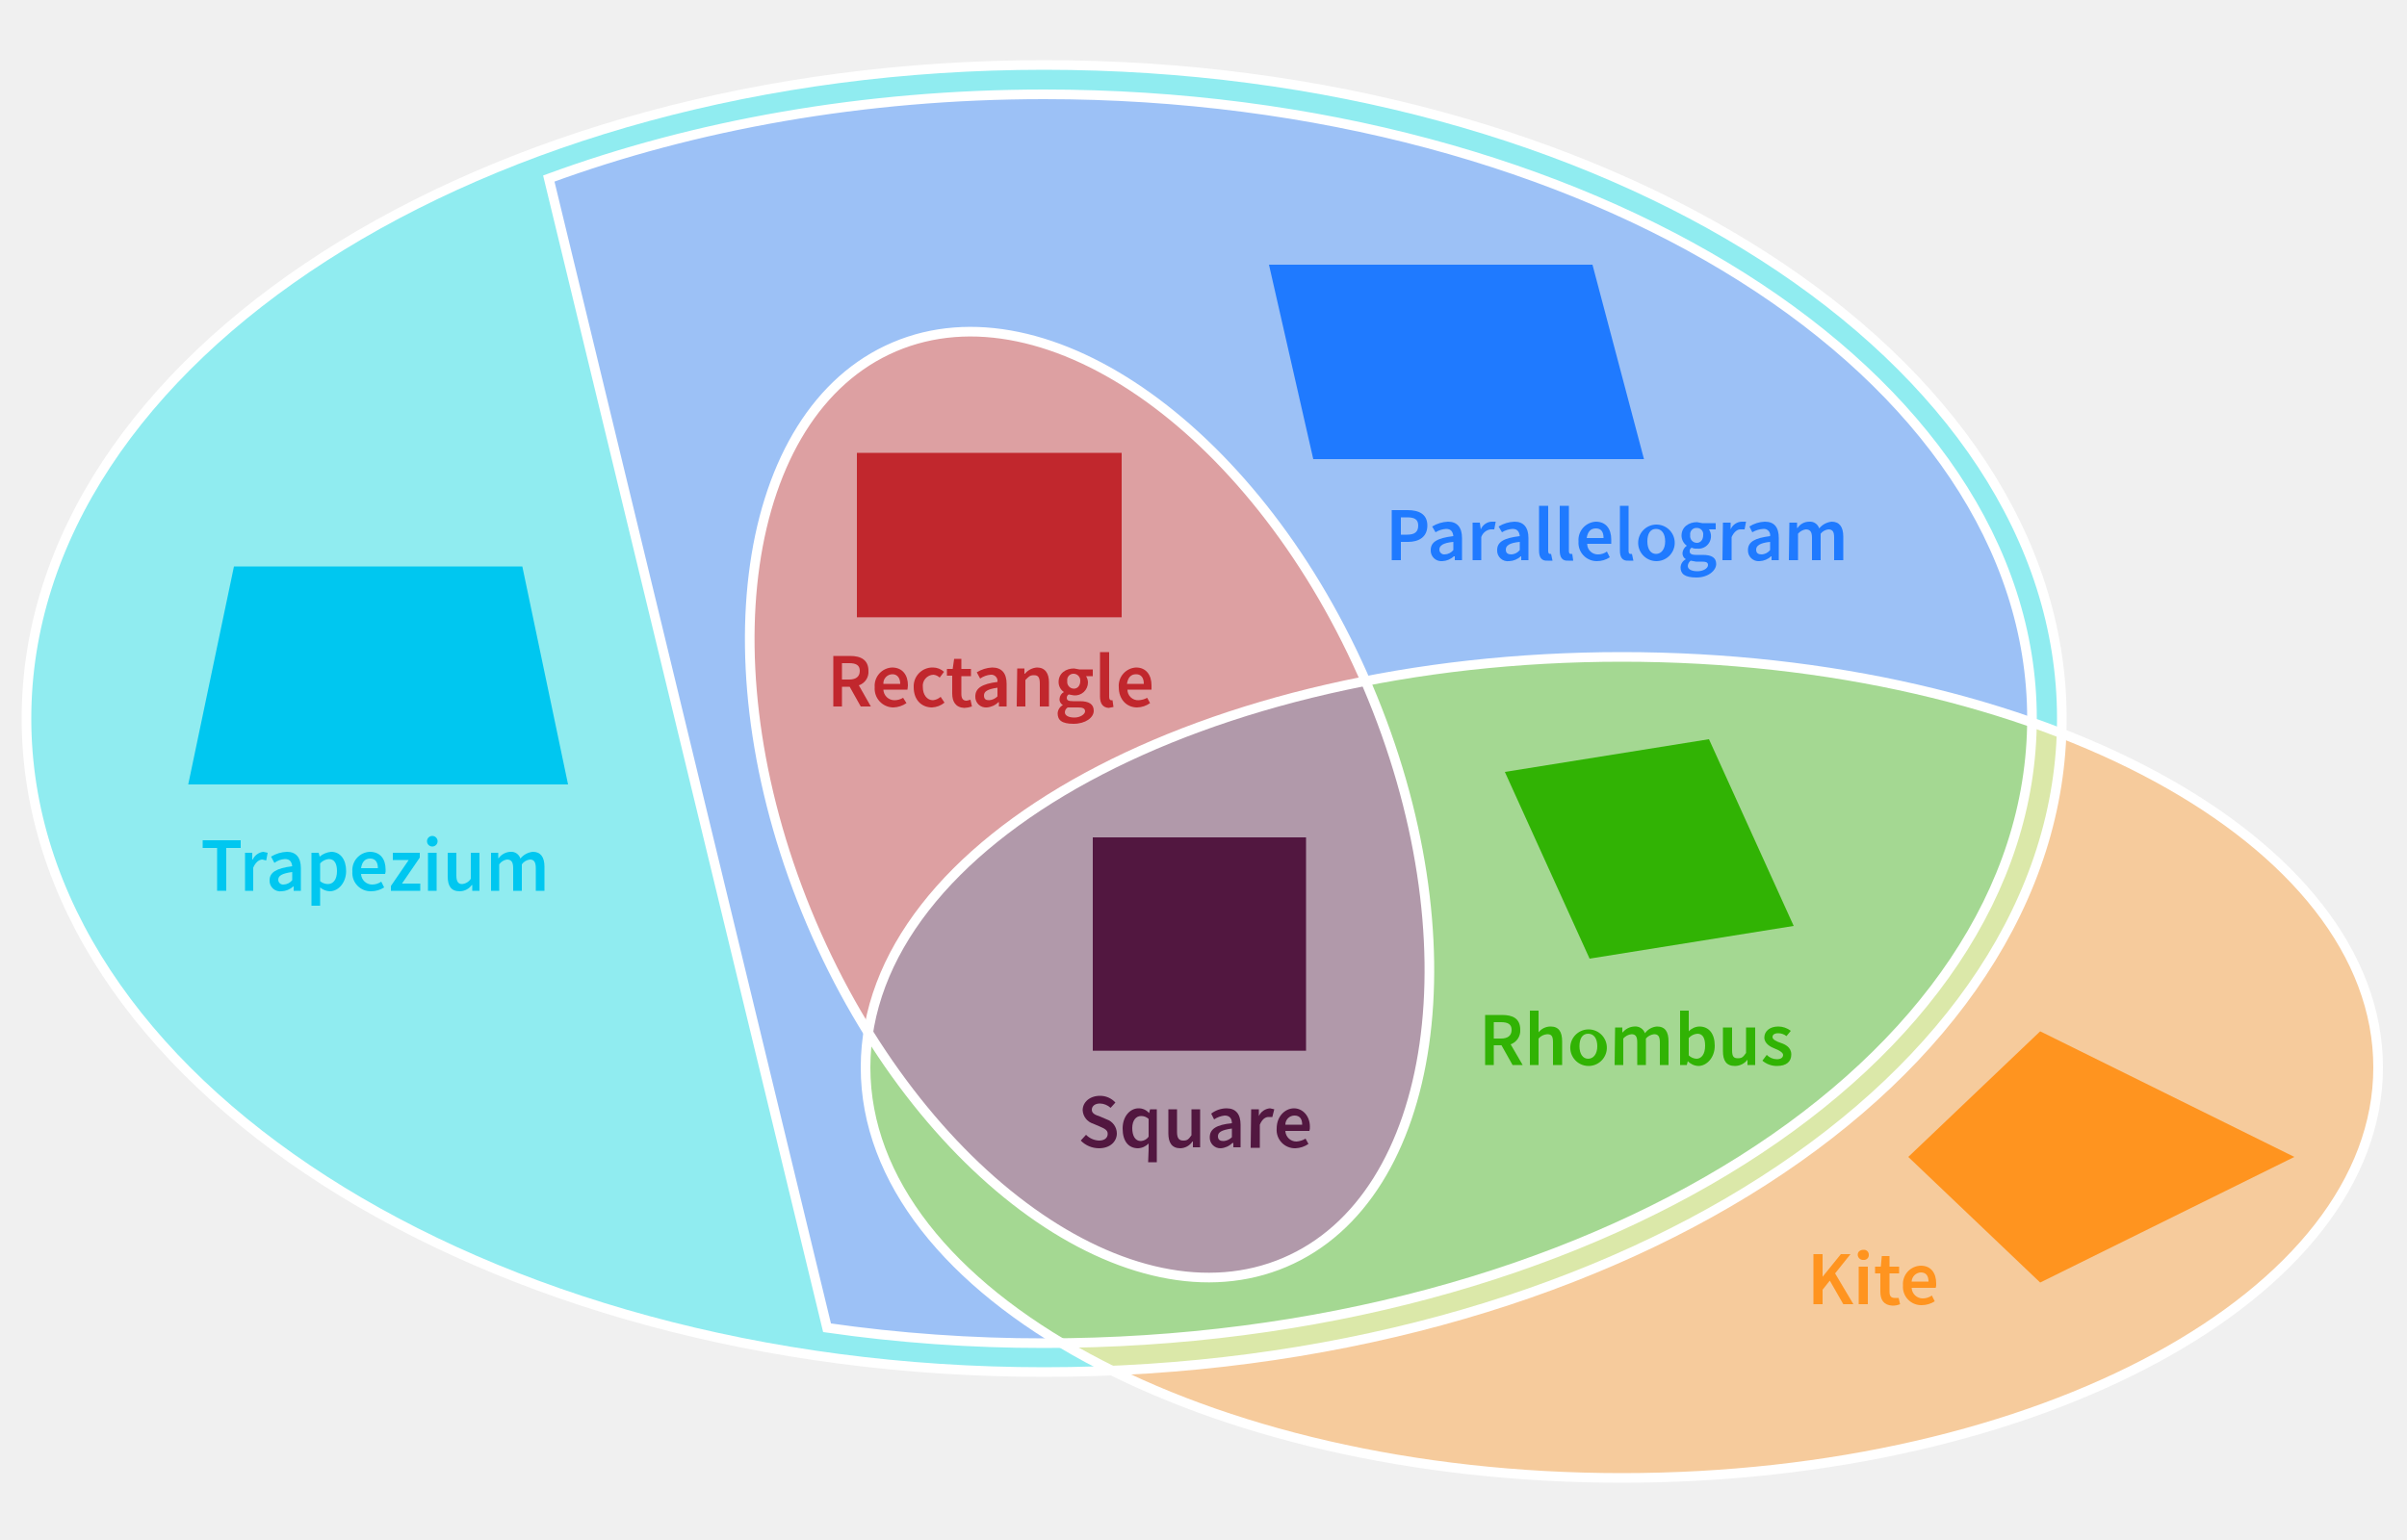
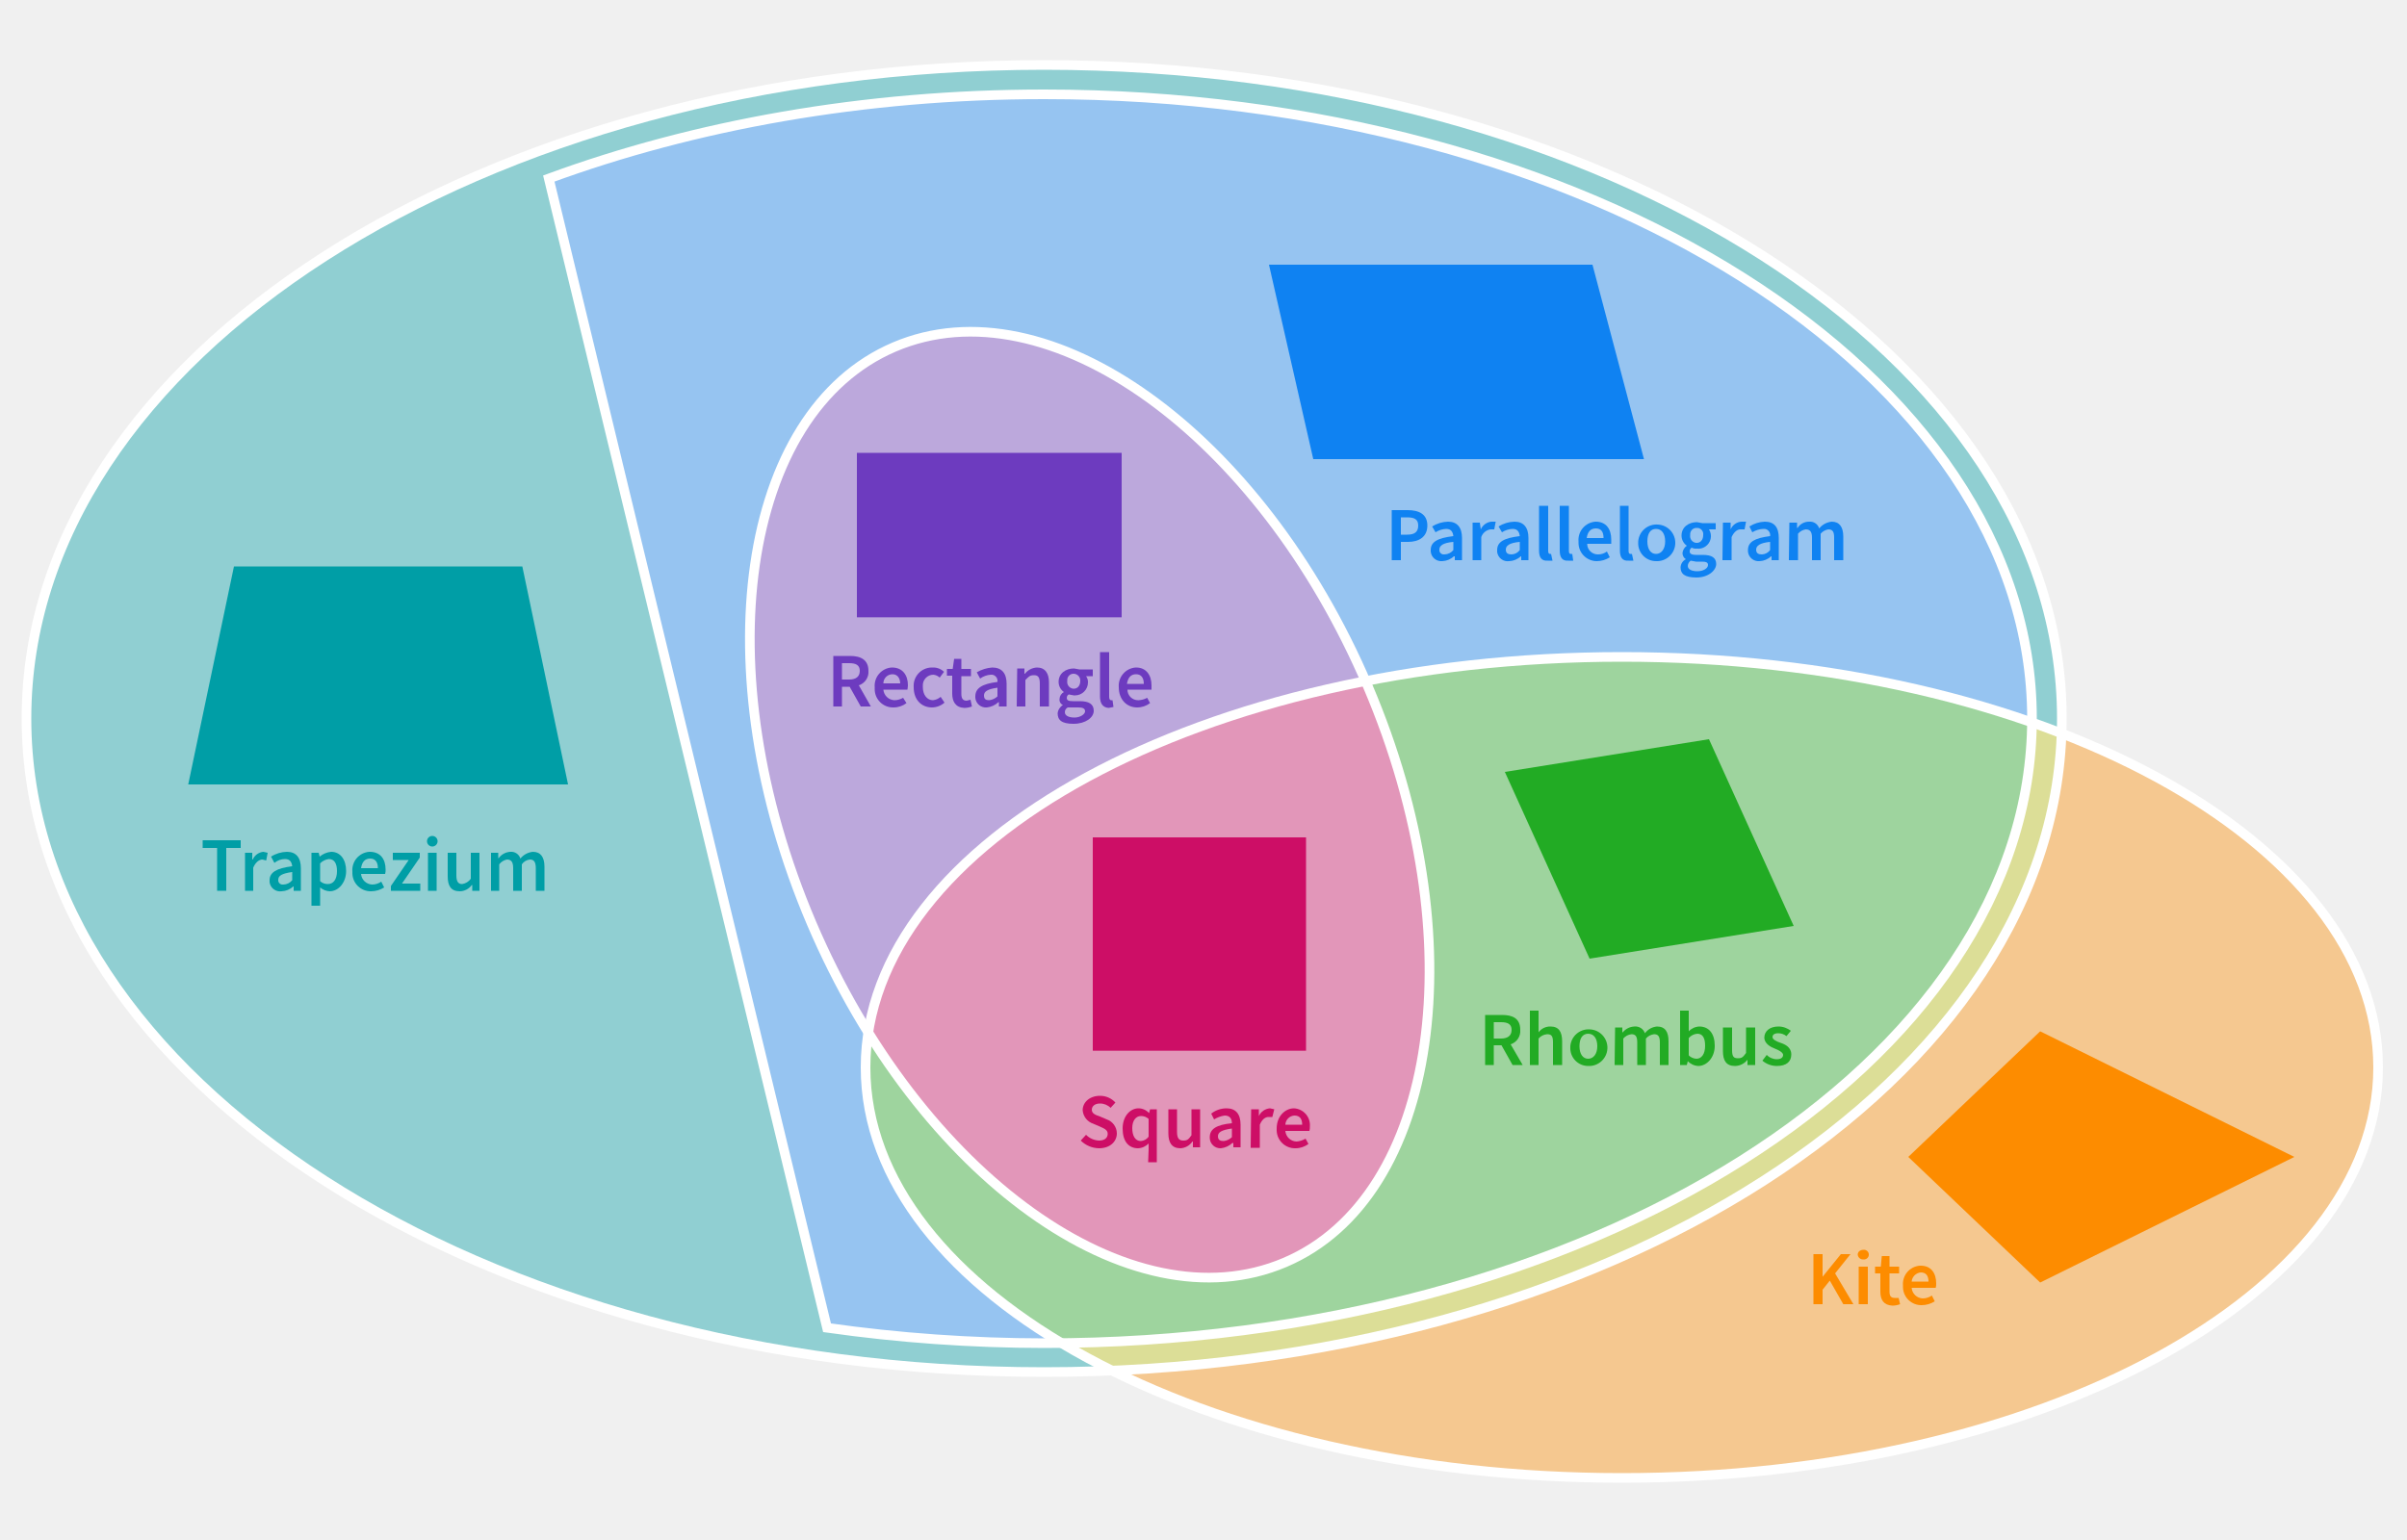
- <svg width="500" height="320" viewBox="0 0 500 320">
-   <g opacity="0.4">
-     <ellipse cx="336.9" cy="221.8" rx="157.1" ry="85.3" fill="#ff941f" />
-     <ellipse cx="216.9" cy="149.3" rx="211.4" ry="135.8" fill="#00e6f0" />
-     <path d="M428.2,152.4c-25.8-10-57.3-15.9-91.3-15.9-86.8,0-157.2,38.2-157.2,85.3,0,25,19.8,47.5,51.3,63C339.6,280.2,425.7,223,428.2,152.4Z" fill="#bcdd3f" />
-     <path d="M216.9,19.6c-37.5,0-72.7,6.4-102.9,17.5l57.8,238.8a315,315,0,0,0,45.1,3.2c113.1,0,205.2-58.2,205.2-129.8S330,19.6,216.9,19.6Z" fill="#1f7aff" />
-     <ellipse cx="226.3" cy="167.4" rx="62.8" ry="103.4" transform="translate(-47.5 102) rotate(-23.1)" fill="#c1272d" />
-     <path d="M422.1,150.2c-24.5-8.7-53.8-13.7-85.2-13.7-86.8,0-157.2,38.2-157.2,85.3,0,22,15.4,42.1,40.6,57.2C331.5,277.9,421.4,220.6,422.1,150.2Z" fill="#31b304" />
-     <path d="M180.2,214.7c23.9,38.6,59.6,59.4,86.6,47.9,32-13.6,39.7-67.2,17.3-119.8l-.5-1.2C226.9,152.6,185.4,180.9,180.2,214.7Z" fill="#521740" />
+ <svg xmlns="http://www.w3.org/2000/svg" viewBox="0 0 500 320">
+   <g opacity=".4">
+     <ellipse cx="336.9" cy="221.8" fill="#fd8c00" rx="157.1" ry="85.3" />
+     <ellipse cx="216.9" cy="149.3" fill="#009ea6" rx="211.4" ry="135.8" />
+     <path d="m428.2 152.4c-25.8-10-57.3-15.9-91.3-15.9-86.8 0-157.2 38.2-157.2 85.3 0 25 19.8 47.5 51.3 63 108.6-4.6 194.7-61.8 197.2-132.4z" fill="#bfc212" />
+     <path d="m216.9 19.6c-37.5 0-72.7 6.4-102.9 17.5l57.8 238.8a323.5 323.5 0 0 0 45.1 3.2c113.1 0 205.2-58.2 205.2-129.8s-92.1-129.7-205.2-129.7z" fill="#0f82f2" />
+     <ellipse cx="226.3" cy="167.2" fill="#6d3bbf" rx="62.8" ry="103.4" transform="matrix(.9198215 -.3923371 .3923371 .9198215 -47.4 102.2)" />
+     <path d="m422.1 150.2c-24.5-8.7-53.8-13.7-85.2-13.7-86.8 0-157.2 38.2-157.2 85.3 0 22 15.4 42.1 40.6 57.2 111.2-1.1 201.1-58.4 201.8-128.8z" fill="#22ab24" />
+     <path d="m180.2 214.7c23.9 38.6 59.6 59.4 86.6 47.9 32-13.6 39.7-67.2 17.3-119.8l-.5-1.2c-56.7 11-98.2 39.3-103.4 73.1z" fill="#cd0e66" />
  </g>
-   <path d="M224.5,237l1.1-1.2a4,4,0,0,0,2.7,1.2c1.2,0,1.8-.6,1.8-1.4s-.7-1.1-1.6-1.5l-1.4-.6a3.1,3.1,0,0,1-2.2-2.8c0-1.7,1.5-3,3.6-3a4.3,4.3,0,0,1,3.2,1.4l-1,1.1a3.4,3.4,0,0,0-2.2-.9c-1,0-1.7.5-1.7,1.3s.8,1.1,1.7,1.4l1.4.6a3.1,3.1,0,0,1,2.1,2.9c0,1.7-1.4,3.1-3.7,3.1A5.3,5.3,0,0,1,224.5,237Z" fill="#521740" />
-   <path d="M238.6,238.9v-1.3a3.2,3.2,0,0,1-2.2,1c-2,0-3.2-1.5-3.2-4.1s1.6-4.2,3.3-4.2a2.8,2.8,0,0,1,2.2,1h0l.2-.8h1.4v11h-1.8Zm0-2.7v-3.7a2.2,2.2,0,0,0-1.6-.6c-1,0-1.8.9-1.8,2.5s.6,2.7,1.8,2.7A2.1,2.1,0,0,0,238.6,236.2Z" fill="#521740" />
-   <path d="M242.7,235.5v-5h1.8v4.7c0,1.3.4,1.8,1.3,1.8s1.1-.3,1.7-1.1v-5.4h1.8v7.9h-1.5v-1.2h-.1a3.1,3.1,0,0,1-2.5,1.4C243.4,238.6,242.7,237.4,242.7,235.5Z" fill="#521740" />
-   <path d="M251.3,236.3c0-1.7,1.4-2.6,4.6-2.9,0-.9-.4-1.6-1.5-1.6a4.9,4.9,0,0,0-2.2.8l-.6-1.2a5.3,5.3,0,0,1,3.2-1.1c1.9,0,2.9,1.2,2.9,3.4v4.7h-1.5v-.9H256a3.8,3.8,0,0,1-2.4,1.1A2.2,2.2,0,0,1,251.3,236.3Zm4.6,0v-1.8c-2.2.3-2.9.8-2.9,1.6s.5,1,1.2,1A2.7,2.7,0,0,0,255.9,236.3Z" fill="#521740" />
-   <path d="M259.9,230.5h1.6v1.4h0a2.8,2.8,0,0,1,2.3-1.6l.9.2-.4,1.6h-.8c-.6,0-1.3.4-1.8,1.6v4.8h-1.9Z" fill="#521740" />
-   <path d="M265.2,234.5c0-2.6,1.8-4.2,3.6-4.2s3.3,1.6,3.3,3.8a2.5,2.5,0,0,1-.1.9h-5a2.3,2.3,0,0,0,2.3,2.2,4.2,4.2,0,0,0,1.9-.6l.6,1.1a5.1,5.1,0,0,1-2.7.9A3.8,3.8,0,0,1,265.2,234.5Zm5.3-.8c0-1.2-.5-1.9-1.6-1.9a1.9,1.9,0,0,0-1.9,1.9Z" fill="#521740" />
-   <path d="M308.5,210.9H312c2.2,0,3.8.7,3.8,3.1a3,3,0,0,1-2,3l2.5,4.3h-2.1l-2.3-4.1h-1.6v4.1h-1.8Zm3.3,4.9c1.4,0,2.2-.6,2.2-1.8s-.8-1.6-2.2-1.6h-1.5v3.4Z" fill="#31b304" />
-   <path d="M317.8,210h1.8v4.5a3.2,3.2,0,0,1,2.5-1.2c1.7,0,2.4,1.1,2.4,3.1v4.9h-1.9v-4.7c0-1.3-.3-1.7-1.2-1.7a2.6,2.6,0,0,0-1.8.9v5.5h-1.8Z" fill="#31b304" />
-   <path d="M326.2,217.4a3.8,3.8,0,1,1,3.7,4.1A3.8,3.8,0,0,1,326.2,217.4Zm5.6,0c0-1.6-.7-2.6-1.9-2.6s-1.8,1-1.8,2.6.7,2.6,1.8,2.6S331.8,219,331.8,217.4Z" fill="#31b304" />
-   <path d="M335.5,213.5H337v1h.1a3.3,3.3,0,0,1,2.4-1.2,2.1,2.1,0,0,1,2.2,1.4,3.4,3.4,0,0,1,2.5-1.4c1.7,0,2.4,1.1,2.4,3.1v4.9h-1.8v-4.7c0-1.3-.4-1.7-1.2-1.7a2.6,2.6,0,0,0-1.7.9v5.5h-1.8v-4.7c0-1.3-.4-1.7-1.2-1.7a2.6,2.6,0,0,0-1.7.9v5.5h-1.8Z" fill="#31b304" />
-   <path d="M350.6,220.5h0l-.2.8H349V210h1.8v4.3a3.2,3.2,0,0,1,2.2-1c2,0,3.2,1.5,3.2,4s-1.7,4.2-3.4,4.2A3.2,3.2,0,0,1,350.6,220.5Zm3.6-3.2c0-1.6-.5-2.5-1.6-2.5a2.6,2.6,0,0,0-1.8.9v3.6a2.5,2.5,0,0,0,1.6.7C353.4,220,354.2,219.1,354.2,217.3Z" fill="#31b304" />
-   <path d="M357.9,218.4v-4.9h1.9v4.7c0,1.3.3,1.7,1.2,1.7s1.1-.3,1.7-1.1v-5.3h1.9v7.8H363v-1.1h0a3.3,3.3,0,0,1-2.6,1.3C358.6,221.5,357.9,220.4,357.9,218.4Z" fill="#31b304" />
-   <path d="M366.1,220.4l.9-1.2a3,3,0,0,0,2.1.9c.9,0,1.3-.4,1.3-.9s-.9-1-1.7-1.3-2.2-1-2.2-2.3,1.1-2.3,2.9-2.3a4.3,4.3,0,0,1,2.6.9l-.9,1.1a2.7,2.7,0,0,0-1.7-.6c-.8,0-1.2.3-1.2.8s.8.9,1.7,1.2,2.2.9,2.2,2.4-1,2.4-3,2.4A4.6,4.6,0,0,1,366.1,220.4Z" fill="#31b304" />
-   <path d="M173.1,136.3h3.5c2.2,0,3.8.8,3.8,3.1a2.9,2.9,0,0,1-2,3l2.5,4.4h-2.1l-2.3-4.1h-1.6v4.1h-1.8Zm3.3,4.9c1.4,0,2.2-.6,2.2-1.8s-.8-1.6-2.2-1.6h-1.5v3.4Z" fill="#c1272d" />
-   <path d="M181.7,142.8a3.8,3.8,0,0,1,3.6-4.1c2.2,0,3.3,1.6,3.3,3.7,0,.4-.1.7-.1.9h-5a2.3,2.3,0,0,0,2.3,2.2,3.5,3.5,0,0,0,1.8-.5l.7,1.1a5.1,5.1,0,0,1-2.7.9A3.9,3.9,0,0,1,181.7,142.8Zm5.3-.7c0-1.2-.6-2-1.6-2a1.9,1.9,0,0,0-1.9,2Z" fill="#c1272d" />
-   <path d="M189.8,142.8a3.9,3.9,0,0,1,4-4.1,3.4,3.4,0,0,1,2.3.9l-.9,1.2a2.2,2.2,0,0,0-1.3-.6,2.3,2.3,0,0,0-2.2,2.6c0,1.6.9,2.7,2.1,2.7a2.9,2.9,0,0,0,1.6-.7l.8,1.2a4.4,4.4,0,0,1-2.6,1C191.5,147,189.8,145.5,189.8,142.8Z" fill="#c1272d" />
-   <path d="M197.8,144.1v-3.7h-1.1V139h1.2l.3-2.1h1.5v2.1h2v1.5h-2v3.7c0,.9.3,1.4,1.1,1.4l.8-.2.3,1.4a5.7,5.7,0,0,1-1.6.3C198.5,147,197.8,145.8,197.8,144.1Z" fill="#c1272d" />
-   <path d="M202.6,144.7c0-1.7,1.4-2.6,4.6-3a1.3,1.3,0,0,0-1.4-1.5,4.5,4.5,0,0,0-2.2.8l-.7-1.3a6.7,6.7,0,0,1,3.2-1c2,0,3,1.2,3,3.4v4.7h-1.6v-.9h-.1a3.8,3.8,0,0,1-2.4,1.1A2.2,2.2,0,0,1,202.6,144.7Zm4.6,0v-1.8c-2.1.3-2.8.8-2.8,1.6s.4,1,1.1,1A2.7,2.7,0,0,0,207.2,144.7Z" fill="#c1272d" />
-   <path d="M211.3,138.9h1.5V140h.1a3.6,3.6,0,0,1,2.5-1.3c1.7,0,2.5,1.2,2.5,3.1v5h-1.9v-4.7c0-1.3-.3-1.8-1.2-1.8s-1.1.3-1.8,1v5.5h-1.8Z" fill="#c1272d" />
-   <path d="M219.7,148.2a2.1,2.1,0,0,1,1.1-1.7h0a1.3,1.3,0,0,1-.7-1.3,1.7,1.7,0,0,1,.9-1.4h0a2.5,2.5,0,0,1-1.1-2.1c0-1.8,1.5-2.8,3.2-2.8l1.1.2H227v1.4h-1.4a2.5,2.5,0,0,1,.4,1.3,2.7,2.7,0,0,1-2.9,2.7l-1.1-.2a.8.8,0,0,0-.4.7c0,.5.3.7,1.3.7h1.4c1.9,0,2.9.6,2.9,2s-1.7,2.7-4.2,2.7S219.7,149.6,219.7,148.2Zm5.7-.4c0-.6-.5-.8-1.4-.8h-2.2a1.2,1.2,0,0,0-.6,1c0,.7.8,1.1,2,1.1S225.4,148.4,225.4,147.8Zm-1-6.3a1.4,1.4,0,0,0-1.3-1.5,1.3,1.3,0,0,0-1.4,1.5,1.4,1.4,0,0,0,1.4,1.6C223.8,143.1,224.4,142.5,224.4,141.5Z" fill="#c1272d" />
-   <path d="M228.5,144.7v-9.2h1.9v9.3c0,.5.2.7.4.7h.3l.2,1.4-1,.2C229,147,228.5,146.1,228.5,144.7Z" fill="#c1272d" />
-   <path d="M232.4,142.8a3.8,3.8,0,0,1,3.6-4.1c2.1,0,3.2,1.6,3.2,3.7v.9h-5a2.2,2.2,0,0,0,2.3,2.2,4.1,4.1,0,0,0,1.8-.5l.6,1.1a4.8,4.8,0,0,1-2.7.9C234.1,147,232.4,145.4,232.4,142.8Zm5.2-.7c0-1.2-.5-2-1.6-2s-1.7.7-1.9,2Z" fill="#c1272d" />
-   <path d="M289.1,106h3.3c2.3,0,4.1.8,4.1,3.2s-1.8,3.4-4,3.4H291v3.8h-1.9Zm3.2,5.1c1.6,0,2.3-.6,2.3-1.9s-.8-1.7-2.3-1.7H291v3.6Z" fill="#1f7aff" />
-   <path d="M297.2,114.3c0-1.7,1.4-2.5,4.7-2.9-.1-.8-.4-1.5-1.5-1.5a4.7,4.7,0,0,0-2.2.7l-.7-1.2a6.8,6.8,0,0,1,3.3-1c1.9,0,2.9,1.2,2.9,3.4v4.6h-1.5v-.8H302a3.7,3.7,0,0,1-2.4,1A2.2,2.2,0,0,1,297.2,114.3Zm4.7,0v-1.7c-2.2.2-2.9.8-2.9,1.6a1,1,0,0,0,1.1,1A2.4,2.4,0,0,0,301.9,114.3Z" fill="#1f7aff" />
-   <path d="M305.9,108.6h1.5l.2,1.4h0a2.6,2.6,0,0,1,2.2-1.6h.9l-.3,1.6h-.8a2.4,2.4,0,0,0-1.9,1.6v4.8h-1.8Z" fill="#1f7aff" />
-   <path d="M311,114.3c0-1.7,1.4-2.5,4.7-2.9-.1-.8-.4-1.5-1.5-1.5a4.7,4.7,0,0,0-2.2.7l-.7-1.2a6.8,6.8,0,0,1,3.3-1c1.9,0,2.9,1.2,2.9,3.4v4.6H316v-.8h-.1a3.7,3.7,0,0,1-2.4,1A2.2,2.2,0,0,1,311,114.3Zm4.7,0v-1.7c-2.2.2-2.9.8-2.9,1.6s.5,1,1.2,1A2.4,2.4,0,0,0,315.7,114.3Z" fill="#1f7aff" />
-   <path d="M319.7,114.4v-9.3h1.9v9.4c0,.5.2.6.4.6h.2l.3,1.4h-1C320.2,116.6,319.7,115.8,319.7,114.4Z" fill="#1f7aff" />
-   <path d="M324,114.4v-9.3h1.9v9.4c0,.5.2.6.4.6h.3l.2,1.4h-1C324.5,116.6,324,115.8,324,114.4Z" fill="#1f7aff" />
-   <path d="M327.9,112.5a3.8,3.8,0,0,1,3.6-4.1c2.1,0,3.2,1.5,3.2,3.7v.9h-5a2.2,2.2,0,0,0,2.3,2.2,3,3,0,0,0,1.8-.6l.6,1.2a4.8,4.8,0,0,1-2.7.8A3.8,3.8,0,0,1,327.9,112.5Zm5.2-.7c0-1.3-.5-2-1.6-2s-1.7.7-1.9,2Z" fill="#1f7aff" />
-   <path d="M336.5,114.4v-9.3h1.8v9.4c0,.5.2.6.4.6h.3l.3,1.4h-1C337,116.6,336.5,115.8,336.5,114.4Z" fill="#1f7aff" />
-   <path d="M340.3,112.5a3.8,3.8,0,1,1,3.7,4.1A3.8,3.8,0,0,1,340.3,112.5Zm5.6,0c0-1.6-.7-2.6-1.9-2.6s-1.8,1-1.8,2.6.7,2.6,1.8,2.6S345.9,114.1,345.9,112.5Z" fill="#1f7aff" />
-   <path d="M349.1,117.9a2,2,0,0,1,1.1-1.7h0a1.4,1.4,0,0,1-.7-1.3,2,2,0,0,1,.9-1.5h0a2.6,2.6,0,0,1-1.1-2.1c0-1.8,1.5-2.8,3.2-2.8l1.1.2h2.8v1.3H355a2.6,2.6,0,0,1-2.5,4,2,2,0,0,1-1.1-.2.8.8,0,0,0-.4.8c0,.4.3.7,1.3.7h1.4c1.9,0,2.8.6,2.8,1.9s-1.6,2.8-4.1,2.8S349.1,119.2,349.1,117.9Zm5.7-.5c0-.6-.5-.7-1.4-.7h-1.1l-1.1-.2a1.5,1.5,0,0,0-.6,1.1c0,.7.8,1.1,2,1.1S354.8,118.1,354.8,117.4Zm-1-6.2a1.3,1.3,0,0,0-1.3-1.5,1.3,1.3,0,0,0-1.4,1.5,1.4,1.4,0,0,0,1.4,1.6C353.2,112.8,353.8,112.2,353.8,111.2Z" fill="#1f7aff" />
-   <path d="M357.9,108.6h1.6V110h0a2.6,2.6,0,0,1,2.3-1.6h.9l-.3,1.6h-.9c-.6,0-1.3.5-1.8,1.6v4.8h-1.9Z" fill="#1f7aff" />
-   <path d="M363.1,114.3c0-1.7,1.4-2.5,4.6-2.9a1.3,1.3,0,0,0-1.4-1.5,5.1,5.1,0,0,0-2.3.7l-.6-1.2a6.4,6.4,0,0,1,3.2-1c2,0,2.9,1.2,2.9,3.4v4.6H368v-.8h-.1a3.7,3.7,0,0,1-2.4,1A2.2,2.2,0,0,1,363.1,114.3Zm4.6,0v-1.7c-2.1.2-2.9.8-2.9,1.6s.5,1,1.2,1A2.4,2.4,0,0,0,367.7,114.3Z" fill="#1f7aff" />
-   <path d="M371.7,108.6h1.6v1.1h.1a2.9,2.9,0,0,1,2.4-1.3,2,2,0,0,1,2.1,1.4,3.8,3.8,0,0,1,2.6-1.4c1.6,0,2.4,1.1,2.4,3.1v4.9h-1.9v-4.7c0-1.2-.3-1.7-1.2-1.7a2.4,2.4,0,0,0-1.6.9v5.5h-1.8v-4.7c0-1.2-.4-1.7-1.3-1.7a2.6,2.6,0,0,0-1.6.9v5.5h-1.9Z" fill="#1f7aff" />
-   <path d="M376.7,260.6h1.9v4.7h0l3.8-4.7h2l-3.2,4L385,271h-2.1l-2.8-4.9-1.5,1.9v3h-1.9Z" fill="#ff941f" />
-   <path d="M385.9,260.7c0-.6.5-1,1.2-1a1,1,0,0,1,1.1,1,1,1,0,0,1-1.1,1.1A1.1,1.1,0,0,1,385.9,260.7Zm.2,2.5H388V271h-1.9Z" fill="#ff941f" />
-   <path d="M390.6,268.4v-3.8h-1.1v-1.4h1.2l.2-2.2h1.6v2.2h2v1.4h-2v3.8c0,.9.3,1.3,1.1,1.3h.8l.3,1.3a3.8,3.8,0,0,1-1.6.3C391.3,271.2,390.6,270.1,390.6,268.4Z" fill="#ff941f" />
-   <path d="M395.3,267.1A3.8,3.8,0,0,1,399,263c2.1,0,3.2,1.5,3.2,3.7a2.2,2.2,0,0,1-.1.9h-5a2.3,2.3,0,0,0,2.3,2.2,3.3,3.3,0,0,0,1.9-.6l.6,1.2a5,5,0,0,1-2.7.8A3.8,3.8,0,0,1,395.3,267.1Zm5.3-.8c0-1.2-.5-1.9-1.6-1.9a2,2,0,0,0-1.9,1.9Z" fill="#ff941f" />
-   <path d="M45.1,176.2h-3v-1.6H50v1.6H47v8.9H45.1Z" fill="#00c7f0" />
-   <path d="M50.9,177.2h1.5v1.4h.1a2.8,2.8,0,0,1,2.2-1.6l.9.2-.3,1.6-.8-.2c-.6,0-1.4.5-1.9,1.7v4.8H50.9Z" fill="#00c7f0" />
-   <path d="M56,182.9c0-1.6,1.4-2.5,4.7-2.9-.1-.8-.4-1.5-1.5-1.5a4,4,0,0,0-2.2.8l-.7-1.3a6.8,6.8,0,0,1,3.3-1c1.9,0,2.9,1.2,2.9,3.4v4.7H61v-.9h-.1a3.7,3.7,0,0,1-2.4,1A2.2,2.2,0,0,1,56,182.9Zm4.7,0v-1.7c-2.2.3-2.9.8-2.9,1.6a1,1,0,0,0,1.1,1A2.4,2.4,0,0,0,60.7,182.9Z" fill="#00c7f0" />
-   <path d="M64.7,177.2h1.5l.2.8h0a4.3,4.3,0,0,1,2.4-1c1.9,0,3.1,1.6,3.1,4s-1.6,4.2-3.4,4.2a3.2,3.2,0,0,1-2-.8v3.8H64.7ZM70,181c0-1.5-.5-2.5-1.7-2.5a2.8,2.8,0,0,0-1.8.9v3.7a2.5,2.5,0,0,0,1.6.6C69.2,183.7,70,182.8,70,181Z" fill="#00c7f0" />
-   <path d="M73.2,181.1a3.8,3.8,0,0,1,3.6-4.1c2.2,0,3.3,1.5,3.3,3.7a2.2,2.2,0,0,1-.1.9H75a2.3,2.3,0,0,0,2.3,2.2,3.3,3.3,0,0,0,1.9-.6l.6,1.2a5,5,0,0,1-2.7.8A3.8,3.8,0,0,1,73.2,181.1Zm5.3-.7c0-1.2-.5-2-1.6-2s-1.7.7-1.9,2Z" fill="#00c7f0" />
-   <path d="M81.2,184.1l3.7-5.4H81.6v-1.5h5.6v1l-3.7,5.4h3.8v1.5H81.2Z" fill="#00c7f0" />
-   <path d="M88.7,174.8a1.1,1.1,0,1,1,2.2,0,1.1,1.1,0,0,1-2.2,0Zm.2,2.4h1.8v7.9H88.9Z" fill="#00c7f0" />
-   <path d="M93,182.1v-4.9h1.8v4.7c0,1.3.4,1.8,1.2,1.8a2.4,2.4,0,0,0,1.8-1.1v-5.4h1.8v7.9H98.1v-1.2h-.1a3.1,3.1,0,0,1-2.5,1.3C93.7,185.2,93,184.1,93,182.1Z" fill="#00c7f0" />
-   <path d="M102,177.2h1.5v1.1h.1a3.2,3.2,0,0,1,2.4-1.3,2,2,0,0,1,2.1,1.4,3.8,3.8,0,0,1,2.6-1.4c1.6,0,2.4,1.1,2.4,3.1v5h-1.8v-4.7c0-1.3-.4-1.8-1.2-1.8a2.4,2.4,0,0,0-1.7,1v5.5h-1.8v-4.7c0-1.3-.4-1.8-1.3-1.8a2.4,2.4,0,0,0-1.6,1v5.5H102Z" fill="#00c7f0" />
-   <rect x="178" y="94.1" width="55" height="34.17" fill="#c1272d" />
-   <rect x="227" y="174" width="44.3" height="44.33" fill="#521740" />
-   <polygon points="372.6 192.4 330.2 199.2 312.6 160.4 355 153.6 372.6 192.4" fill="#31b304" />
-   <polygon points="341.5 95.4 272.8 95.4 263.6 55 330.8 55 341.5 95.4" fill="#1f7aff" />
-   <polygon points="118 163 39.1 163 48.6 117.7 108.5 117.7 118 163" fill="#00c7f0" />
-   <polygon points="476.6 240.4 423.8 266.5 396.4 240.4 423.8 214.3 476.6 240.4" fill="#ff941f" />
-   <ellipse cx="336.9" cy="221.8" rx="157.1" ry="85.3" fill="none" stroke="#fff" stroke-miterlimit="10" stroke-width="2" />
-   <ellipse cx="216.9" cy="149.3" rx="211.4" ry="135.8" fill="none" stroke="#fff" stroke-miterlimit="10" stroke-width="2" />
-   <path d="M216.9,19.6c-37.5,0-72.7,6.4-102.9,17.5l57.8,238.8a315,315,0,0,0,45.1,3.2c113.1,0,205.2-58.2,205.2-129.8S330,19.6,216.9,19.6Z" fill="none" stroke="#fff" stroke-miterlimit="10" stroke-width="2" />
-   <ellipse cx="226.3" cy="167.4" rx="62.8" ry="103.4" transform="translate(-47.5 102) rotate(-23.1)" fill="none" stroke="#fff" stroke-miterlimit="10" stroke-width="2" />
+   <path d="m224.5 237 1.1-1.2a4 4 0 0 0 2.7 1.2c1.2 0 1.8-.6 1.8-1.4s-.7-1.1-1.6-1.5l-1.4-.6a3.2 3.2 0 0 1 -2.2-2.8c0-1.7 1.5-3 3.6-3a4.3 4.3 0 0 1 3.2 1.4l-1 1.1a3.1 3.1 0 0 0 -2.2-.9c-1 0-1.7.5-1.7 1.3s.8 1.1 1.7 1.4l1.4.6a3.1 3.1 0 0 1 2.1 2.9c0 1.7-1.4 3.1-3.7 3.1a5.5 5.5 0 0 1 -3.8-1.6z" fill="#cd0e66" />
+   <path d="m238.6 238.9v-1.3a3.2 3.2 0 0 1 -2.2 1c-2 0-3.2-1.5-3.2-4.1s1.6-4.2 3.3-4.2a3 3 0 0 1 2.2 1l.2-.8h1.4v11h-1.8zm0-2.7v-3.7a2.3 2.3 0 0 0 -1.6-.6c-1 0-1.8.9-1.8 2.5s.6 2.7 1.8 2.7a2.2 2.2 0 0 0 1.6-.9z" fill="#cd0e66" />
+   <path d="m242.7 235.5v-5h1.8v4.7c0 1.3.4 1.8 1.3 1.8s1.1-.3 1.7-1.1v-5.4h1.8v7.9h-1.5v-1.2h-.1a3.2 3.2 0 0 1 -2.5 1.4c-1.8 0-2.5-1.2-2.5-3.1z" fill="#cd0e66" />
+   <path d="m251.3 236.3c0-1.7 1.4-2.6 4.6-2.9 0-.9-.4-1.6-1.5-1.6a5.8 5.8 0 0 0 -2.2.8l-.6-1.2a5.2 5.2 0 0 1 3.2-1.1c1.9 0 2.9 1.2 2.9 3.4v4.7h-1.5v-.9h-.2a4.1 4.1 0 0 1 -2.4 1.1 2.2 2.2 0 0 1 -2.3-2.1zm4.6 0v-1.8c-2.2.3-2.9.8-2.9 1.6s.5 1 1.2 1a3 3 0 0 0 1.7-.8z" fill="#cd0e66" />
+   <path d="m259.9 230.5h1.6v1.4a2.8 2.8 0 0 1 2.3-1.6l.9.2-.4 1.6h-.8c-.6 0-1.3.4-1.8 1.6v4.8h-1.9z" fill="#cd0e66" />
+   <path d="m265.2 234.5c0-2.6 1.8-4.2 3.6-4.2a3.5 3.5 0 0 1 3.3 3.8 2.8 2.8 0 0 1 -.1.9h-5a2.4 2.4 0 0 0 2.3 2.2 4.2 4.2 0 0 0 1.9-.6l.6 1.1a4.4 4.4 0 0 1 -2.7.9 3.8 3.8 0 0 1 -3.9-3.7zm5.3-.8c0-1.2-.5-1.9-1.6-1.9a2 2 0 0 0 -1.9 1.9z" fill="#cd0e66" />
+   <path d="m308.5 210.9h3.5c2.2 0 3.8.7 3.8 3.1a2.9 2.9 0 0 1 -2 3l2.5 4.3h-2.1l-2.3-4.1h-1.6v4.1h-1.8zm3.3 4.9c1.4 0 2.2-.6 2.2-1.8s-.8-1.6-2.2-1.6h-1.5v3.4z" fill="#22ab24" />
+   <path d="m317.8 210h1.8v4.5a3 3 0 0 1 2.5-1.2c1.7 0 2.4 1.1 2.4 3.1v4.9h-1.9v-4.7c0-1.3-.3-1.7-1.2-1.7a2.6 2.6 0 0 0 -1.8.9v5.5h-1.8z" fill="#22ab24" />
+   <path d="m326.2 217.4a3.8 3.8 0 0 1 4.1-3.5 3.8 3.8 0 0 1 -.4 7.6 3.7 3.7 0 0 1 -3.7-3.9zm5.6 0c0-1.6-.7-2.6-1.9-2.6s-1.8 1-1.8 2.6.7 2.6 1.8 2.6 1.9-1 1.9-2.6z" fill="#22ab24" />
+   <path d="m335.5 213.5h1.5v1h.1a3.3 3.3 0 0 1 2.4-1.2 2.1 2.1 0 0 1 2.2 1.4 3.5 3.5 0 0 1 2.5-1.4c1.7 0 2.4 1.1 2.4 3.1v4.9h-1.8v-4.7c0-1.3-.4-1.7-1.2-1.7a2.6 2.6 0 0 0 -1.7.9v5.5h-1.8v-4.7c0-1.3-.4-1.7-1.2-1.7a2.6 2.6 0 0 0 -1.7.9v5.5h-1.8z" fill="#22ab24" />
+   <path d="m350.6 220.5-.2.8h-1.4v-11.3h1.8v4.3a3.2 3.2 0 0 1 2.2-1c2 0 3.2 1.5 3.2 4s-1.7 4.2-3.4 4.2a3.2 3.2 0 0 1 -2.2-1zm3.6-3.2c0-1.6-.5-2.5-1.6-2.5a2.6 2.6 0 0 0 -1.8.9v3.6a2.4 2.4 0 0 0 1.6.7c1 0 1.8-.9 1.8-2.7z" fill="#22ab24" />
+   <path d="m357.9 218.4v-4.9h1.9v4.7c0 1.3.3 1.7 1.2 1.7s1.1-.3 1.7-1.1v-5.3h1.9v7.8h-1.6v-1.1a3.3 3.3 0 0 1 -2.6 1.3c-1.8 0-2.5-1.1-2.5-3.1z" fill="#22ab24" />
+   <path d="m366.1 220.4.9-1.2a2.9 2.9 0 0 0 2.1.9c.9 0 1.3-.4 1.3-.9s-.9-1-1.7-1.3-2.2-1-2.2-2.3 1.1-2.3 2.9-2.3a4.1 4.1 0 0 1 2.6.9l-.9 1.1a2.7 2.7 0 0 0 -1.7-.6c-.8 0-1.2.3-1.2.8s.8.9 1.7 1.2 2.2.9 2.2 2.4-1 2.4-3 2.4a4.6 4.6 0 0 1 -3-1.1z" fill="#22ab24" />
+   <path d="m173.1 136.3h3.5c2.2 0 3.8.8 3.8 3.1a2.9 2.9 0 0 1 -2 3l2.5 4.4h-2.1l-2.3-4.1h-1.6v4.1h-1.8zm3.3 4.9c1.4 0 2.2-.6 2.2-1.8s-.8-1.6-2.2-1.6h-1.5v3.4z" fill="#6d3bbf" />
+   <path d="m181.7 142.8a3.8 3.8 0 0 1 3.5-4.1h.1c2.2 0 3.3 1.6 3.3 3.7 0 .4-.1.7-.1.9h-5a2.4 2.4 0 0 0 2.3 2.2 3.7 3.7 0 0 0 1.8-.5l.7 1.1a4.4 4.4 0 0 1 -2.7.9 3.8 3.8 0 0 1 -3.9-3.9zm5.3-.7c0-1.2-.6-2-1.6-2a1.9 1.9 0 0 0 -1.9 1.9h3.5z" fill="#6d3bbf" />
+   <path d="m189.8 142.8a3.8 3.8 0 0 1 3.7-4.1h.3a3.2 3.2 0 0 1 2.3.9l-.9 1.2a2.2 2.2 0 0 0 -1.3-.6 2.2 2.2 0 0 0 -2.2 2.4v.2c0 1.6.9 2.7 2.1 2.7a2.9 2.9 0 0 0 1.6-.7l.8 1.2a4 4 0 0 1 -2.6 1c-2.1 0-3.8-1.5-3.8-4.2z" fill="#6d3bbf" />
+   <path d="m197.8 144.1v-3.7h-1.1v-1.4h1.2l.3-2.1h1.5v2.1h2v1.5h-2v3.7c0 .9.3 1.4 1.1 1.4l.8-.2.3 1.4a4.5 4.5 0 0 1 -1.6.3c-1.8-.1-2.5-1.3-2.5-3z" fill="#6d3bbf" />
+   <path d="m202.6 144.7c0-1.7 1.4-2.6 4.6-3a1.3 1.3 0 0 0 -1.1-1.5h-.3a4.2 4.2 0 0 0 -2.2.8l-.7-1.3a7.5 7.5 0 0 1 3.2-1c2 0 3 1.2 3 3.4v4.7h-1.6v-.9h-.1a4.1 4.1 0 0 1 -2.4 1.1 2.2 2.2 0 0 1 -2.4-2zm4.6 0v-1.8c-2.1.3-2.8.8-2.8 1.6s.4 1 1.1 1a3 3 0 0 0 1.7-.8z" fill="#6d3bbf" />
+   <path d="m211.3 138.9h1.5v1.1h.1a3.4 3.4 0 0 1 2.5-1.3c1.7 0 2.5 1.2 2.5 3.1v5h-1.9v-4.7c0-1.3-.3-1.8-1.2-1.8s-1.1.3-1.8 1v5.5h-1.8z" fill="#6d3bbf" />
+   <path d="m219.7 148.2a2.3 2.3 0 0 1 1.1-1.7 1.2 1.2 0 0 1 -.7-1.3 1.7 1.7 0 0 1 .9-1.4 2.6 2.6 0 0 1 -1.1-2.1c0-1.8 1.5-2.8 3.2-2.8l1.1.2h2.8v1.4h-1.4a2 2 0 0 1 .4 1.3 2.7 2.7 0 0 1 -2.7 2.7h-.2l-1.1-.2a.8.8 0 0 0 -.4.7c0 .5.3.7 1.3.7h1.4c1.9 0 2.9.6 2.9 2s-1.7 2.7-4.2 2.7-3.3-.8-3.3-2.2zm5.7-.4c0-.6-.5-.8-1.4-.8h-2.2a1.1 1.1 0 0 0 -.6 1c0 .7.8 1.1 2 1.1s2.2-.7 2.2-1.3zm-1-6.3a1.4 1.4 0 0 0 -1.3-1.5 1.3 1.3 0 0 0 -1.4 1.2v.3a1.4 1.4 0 0 0 1.2 1.6h.2c.7 0 1.3-.6 1.3-1.6z" fill="#6d3bbf" />
+   <path d="m228.5 144.7v-9.2h1.9v9.3c0 .5.2.7.4.7h.3l.2 1.4-1 .2c-1.3-.1-1.8-1-1.8-2.4z" fill="#6d3bbf" />
+   <path d="m232.4 142.8a3.8 3.8 0 0 1 3.5-4.1h.1c2.1 0 3.2 1.6 3.2 3.7v.9h-5a2.2 2.2 0 0 0 2.2 2.2h.1a4.1 4.1 0 0 0 1.8-.5l.6 1.1a4.4 4.4 0 0 1 -2.7.9c-2.1 0-3.8-1.6-3.8-4.2zm5.2-.7c0-1.2-.5-2-1.6-2s-1.7.7-1.9 2z" fill="#6d3bbf" />
+   <g fill="#0f82f2">
+     <path d="m289.1 106h3.3c2.3 0 4.1.8 4.1 3.2s-1.8 3.4-4 3.4h-1.5v3.8h-1.9zm3.2 5.1c1.6 0 2.3-.6 2.3-1.9s-.8-1.7-2.3-1.7h-1.3v3.6z" />
+     <path d="m297.2 114.3c0-1.7 1.4-2.5 4.7-2.9-.1-.8-.4-1.5-1.5-1.5a4.4 4.4 0 0 0 -2.2.7l-.7-1.2a6.4 6.4 0 0 1 3.3-1c1.9 0 2.9 1.2 2.9 3.4v4.6h-1.5v-.8h-.2a3.7 3.7 0 0 1 -2.4 1 2.2 2.2 0 0 1 -2.4-2zm4.7 0v-1.7c-2.2.2-2.9.8-2.9 1.6a.9.9 0 0 0 1 1h.1a2.4 2.4 0 0 0 1.8-.9z" />
+     <path d="m305.9 108.6h1.5l.2 1.4a2.7 2.7 0 0 1 2.2-1.6h.9l-.3 1.6h-.8a2.4 2.4 0 0 0 -1.9 1.6v4.8h-1.8z" />
+     <path d="m311 114.3c0-1.7 1.4-2.5 4.7-2.9-.1-.8-.4-1.5-1.5-1.5a4.4 4.4 0 0 0 -2.2.7l-.7-1.2a6.4 6.4 0 0 1 3.3-1c1.9 0 2.9 1.2 2.9 3.4v4.6h-1.5v-.8h-.1a3.7 3.7 0 0 1 -2.4 1 2.2 2.2 0 0 1 -2.5-1.9zm4.7 0v-1.7c-2.2.2-2.9.8-2.9 1.6s.5 1 1.2 1a2.2 2.2 0 0 0 1.7-.9z" />
+     <path d="m319.7 114.4v-9.3h1.9v9.4c0 .5.2.6.4.6h.2l.3 1.4h-1c-1.3.1-1.8-.7-1.8-2.1z" />
+     <path d="m324 114.4v-9.3h1.9v9.4c0 .5.2.6.4.6h.3l.2 1.4h-1c-1.3.1-1.8-.7-1.8-2.1z" />
+     <path d="m327.9 112.5a3.8 3.8 0 0 1 3.5-4.1h.1c2.1 0 3.2 1.5 3.2 3.7v.9h-5a2.2 2.2 0 0 0 2.2 2.2h.1a3 3 0 0 0 1.8-.6l.6 1.2a5 5 0 0 1 -2.7.8 3.8 3.8 0 0 1 -3.8-3.8zm5.2-.7c0-1.3-.5-2-1.6-2s-1.7.7-1.9 2z" />
+     <path d="m336.5 114.4v-9.3h1.8v9.4c0 .5.2.6.4.6h.3l.3 1.4h-1c-1.3.1-1.8-.7-1.8-2.1z" />
+     <path d="m340.3 112.5a3.8 3.8 0 0 1 4.1-3.5 3.8 3.8 0 0 1 -.4 7.6 3.7 3.7 0 0 1 -3.7-3.9zm5.6 0c0-1.6-.7-2.6-1.9-2.6s-1.8 1-1.8 2.6.7 2.6 1.8 2.6 1.9-1 1.9-2.6z" />
+     <path d="m349.1 117.9a2 2 0 0 1 1.1-1.7 1.5 1.5 0 0 1 -.7-1.3 2.1 2.1 0 0 1 .9-1.5 2.6 2.6 0 0 1 -1.1-2.1c0-1.8 1.5-2.8 3.2-2.8l1.1.2h2.8v1.3h-1.4a2.6 2.6 0 0 1 -.8 3.6 2.5 2.5 0 0 1 -1.7.4 2 2 0 0 1 -1.1-.2.9.9 0 0 0 -.4.8c0 .4.3.7 1.3.7h1.4c1.9 0 2.8.6 2.8 1.9s-1.6 2.8-4.1 2.8-3.3-.8-3.3-2.1zm5.7-.5c0-.6-.5-.7-1.4-.7h-1.1l-1.1-.2a1.4 1.4 0 0 0 -.6 1.1c0 .7.8 1.1 2 1.1s2.2-.6 2.2-1.3zm-1-6.2a1.3 1.3 0 0 0 -1.1-1.5h-.2a1.3 1.3 0 0 0 -1.4 1.2v.3a1.4 1.4 0 0 0 1.2 1.6h.2c.7 0 1.3-.6 1.3-1.6z" />
+     <path d="m357.9 108.6h1.6v1.4a2.6 2.6 0 0 1 2.3-1.6h.9l-.3 1.6h-.9c-.6 0-1.3.5-1.8 1.6v4.8h-1.9z" />
+     <path d="m363.1 114.3c0-1.7 1.4-2.5 4.6-2.9a1.3 1.3 0 0 0 -1.1-1.5h-.3a4.8 4.8 0 0 0 -2.3.7l-.6-1.2a6.3 6.3 0 0 1 3.2-1c2 0 2.9 1.2 2.9 3.4v4.6h-1.5v-.8h-.1a3.7 3.7 0 0 1 -2.4 1 2.2 2.2 0 0 1 -2.4-2zm4.6 0v-1.7c-2.1.2-2.9.8-2.9 1.6s.5 1 1.2 1a2.2 2.2 0 0 0 1.7-.9z" />
+     <path d="m371.7 108.6h1.6v1.1h.1a2.8 2.8 0 0 1 2.4-1.3 2 2 0 0 1 2.1 1.4 3.8 3.8 0 0 1 2.6-1.4c1.6 0 2.4 1.1 2.4 3.1v4.9h-1.9v-4.7c0-1.2-.3-1.7-1.2-1.7a2.6 2.6 0 0 0 -1.6.9v5.5h-1.8v-4.7c0-1.2-.4-1.7-1.3-1.7a2.6 2.6 0 0 0 -1.6.9v5.5h-1.9z" />
+   </g>
+   <path d="m376.7 260.6h1.9v4.7l3.8-4.7h2l-3.2 4 3.8 6.4h-2.1l-2.8-4.9-1.5 1.9v3h-1.9z" fill="#fd8c00" />
+   <path d="m385.9 260.7c0-.6.5-1 1.2-1a1 1 0 0 1 1.1.9 1 1 0 0 1 -.9 1.1h-.2a1.1 1.1 0 0 1 -1.2-1zm.2 2.5h1.9v7.8h-1.9z" fill="#fd8c00" />
+   <path d="m390.6 268.4v-3.8h-1.1v-1.4h1.2l.2-2.2h1.6v2.2h2v1.4h-2v3.8c0 .9.3 1.3 1.1 1.3h.8l.3 1.3a4.5 4.5 0 0 1 -1.6.3c-1.8-.1-2.5-1.2-2.5-2.9z" fill="#fd8c00" />
+   <path d="m395.3 267.1a3.8 3.8 0 0 1 3.5-4.1h.2c2.1 0 3.2 1.5 3.2 3.7a2.8 2.8 0 0 1 -.1.9h-5a2.4 2.4 0 0 0 2.3 2.2 3.3 3.3 0 0 0 1.9-.6l.6 1.2a5 5 0 0 1 -2.7.8 3.8 3.8 0 0 1 -3.9-3.7zm5.3-.8c0-1.2-.5-1.9-1.6-1.9a2.1 2.1 0 0 0 -1.9 1.9z" fill="#fd8c00" />
+   <path d="m45.1 176.2h-3v-1.6h7.9v1.6h-3v8.9h-1.9z" fill="#009ea6" />
+   <path d="m50.9 177.2h1.5v1.4h.1a2.7 2.7 0 0 1 2.2-1.6l.9.2-.3 1.6-.8-.2c-.6 0-1.4.5-1.9 1.7v4.8h-1.7z" fill="#009ea6" />
+   <path d="m56 182.9c0-1.6 1.4-2.5 4.7-2.9-.1-.8-.4-1.5-1.5-1.5a3.5 3.5 0 0 0 -2.2.8l-.7-1.3a6.4 6.4 0 0 1 3.3-1c1.9 0 2.9 1.2 2.9 3.4v4.7h-1.5v-.9h-.1a3.7 3.7 0 0 1 -2.4 1 2.2 2.2 0 0 1 -2.5-1.9zm4.7 0v-1.7c-2.2.3-2.9.8-2.9 1.6a.9.9 0 0 0 1 1h.1a2.4 2.4 0 0 0 1.8-.9z" fill="#009ea6" />
+   <path d="m64.7 177.2h1.5l.2.8a4.3 4.3 0 0 1 2.4-1c1.9 0 3.1 1.6 3.1 4s-1.6 4.2-3.4 4.2a3.2 3.2 0 0 1 -2-.8v3.8h-1.8zm5.3 3.8c0-1.5-.5-2.5-1.7-2.5a3.1 3.1 0 0 0 -1.8.9v3.7a2.3 2.3 0 0 0 1.6.6c1.1 0 1.9-.9 1.9-2.7z" fill="#009ea6" />
+   <path d="m73.2 181.1a3.8 3.8 0 0 1 3.5-4.1h.1c2.2 0 3.3 1.5 3.3 3.7a2.8 2.8 0 0 1 -.1.9h-5a2.4 2.4 0 0 0 2.3 2.2 3.3 3.3 0 0 0 1.9-.6l.6 1.2a5 5 0 0 1 -2.7.8 3.8 3.8 0 0 1 -3.9-3.7zm5.3-.7c0-1.2-.5-2-1.6-2s-1.7.7-1.9 2z" fill="#009ea6" />
+   <path d="m81.2 184.1 3.7-5.4h-3.3v-1.5h5.6v1l-3.7 5.4h3.8v1.5h-6.1z" fill="#009ea6" />
+   <path d="m88.7 174.8a1.1 1.1 0 1 1 2.2 0 1.1 1.1 0 1 1 -2.2 0zm.2 2.4h1.8v7.9h-1.8z" fill="#009ea6" />
+   <path d="m93 182.1v-4.9h1.8v4.7c0 1.3.4 1.8 1.2 1.8a2.7 2.7 0 0 0 1.8-1.1v-5.4h1.8v7.9h-1.5v-1.2h-.1a3.1 3.1 0 0 1 -2.5 1.3c-1.8 0-2.5-1.1-2.5-3.1z" fill="#009ea6" />
+   <path d="m102 177.2h1.5v1.1h.1a3.2 3.2 0 0 1 2.4-1.3 2 2 0 0 1 2.1 1.4 3.8 3.8 0 0 1 2.6-1.4c1.6 0 2.4 1.1 2.4 3.1v5h-1.8v-4.7c0-1.3-.4-1.8-1.2-1.8a2.3 2.3 0 0 0 -1.7 1v5.5h-1.8v-4.7c0-1.3-.4-1.8-1.3-1.8a2.7 2.7 0 0 0 -1.6 1v5.5h-1.7z" fill="#009ea6" />
+   <path d="m178 94.1h55v34.17h-55z" fill="#6d3bbf" />
+   <path d="m227 174h44.3v44.33h-44.3z" fill="#cd0e66" />
+   <path d="m372.6 192.4-42.4 6.8-17.6-38.8 42.4-6.8z" fill="#22ab24" />
+   <path d="m341.5 95.4h-68.7l-9.2-40.4h67.2z" fill="#0f82f2" />
+   <path d="m118 163h-78.9l9.5-45.3h59.9z" fill="#009ea6" />
+   <path d="m476.6 240.4-52.8 26.1-27.4-26.1 27.4-26.1z" fill="#fd8c00" />
+   <ellipse cx="336.9" cy="221.8" fill="none" rx="157.1" ry="85.3" stroke="#fff" stroke-miterlimit="10" stroke-width="2" />
+   <ellipse cx="216.9" cy="149.3" fill="none" rx="211.4" ry="135.8" stroke="#fff" stroke-miterlimit="10" stroke-width="2" />
+   <path d="m216.9 19.6c-37.5 0-72.7 6.4-102.9 17.5l57.8 238.8a323.5 323.5 0 0 0 45.1 3.2c113.1 0 205.2-58.2 205.2-129.8s-92.1-129.7-205.2-129.7z" fill="none" stroke="#fff" stroke-miterlimit="10" stroke-width="2" />
+   <ellipse cx="226.3" cy="167.2" fill="none" rx="62.8" ry="103.4" stroke="#fff" stroke-miterlimit="10" stroke-width="2" transform="matrix(.9198215 -.3923371 .3923371 .9198215 -47.4 102.2)" />
</svg>
